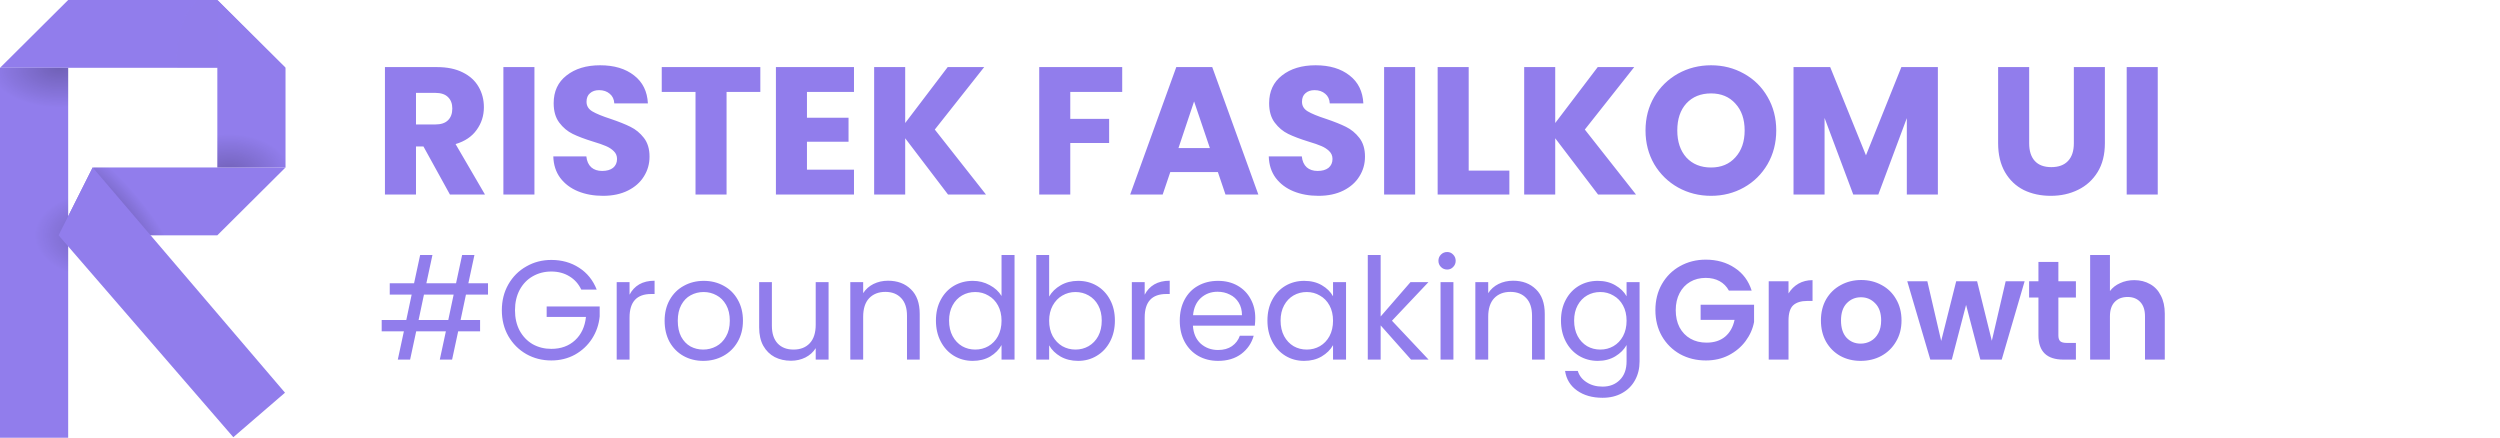
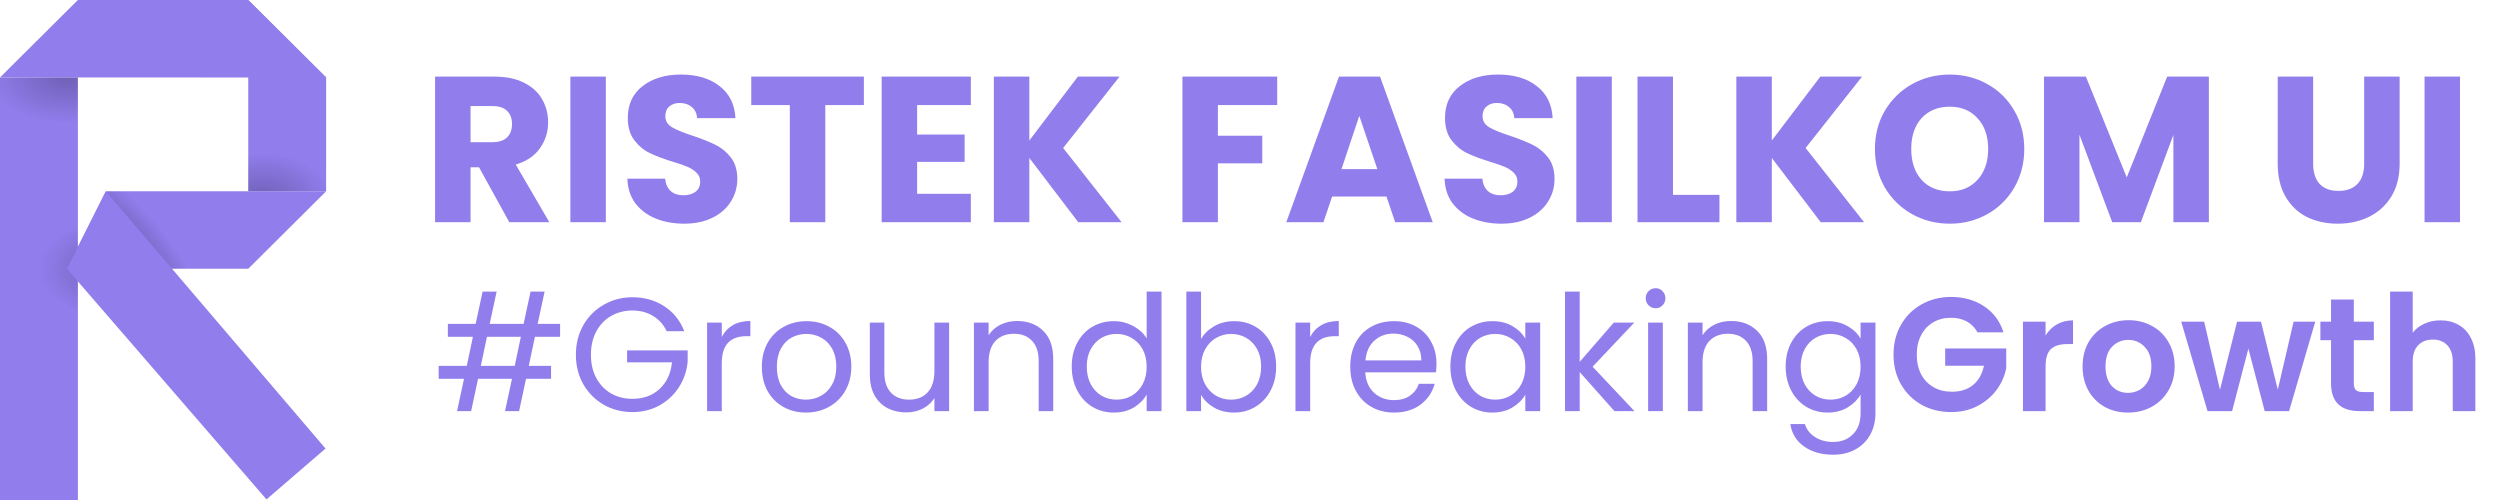
- <svg xmlns="http://www.w3.org/2000/svg" width="257" height="45" viewBox="0 0 257 45" fill="none">
+ <svg xmlns="http://www.w3.org/2000/svg" width="225" height="45" viewBox="0 0 225 45" fill="none">
  <rect y="6.973" width="7.009" height="38.027" fill="#917DEC" />
  <path d="M22.342 -1.56622e-09L29.351 6.973L-0 6.973L7.009 -1.28141e-06L22.342 -1.56622e-09Z" fill="#917DEC" />
  <path d="M6.023 24.189L9.528 17.215L29.351 17.215L22.342 24.189L6.023 24.189Z" fill="#917DEC" />
-   <mask id="mask0_656_2955" style="mask-type:alpha" maskUnits="userSpaceOnUse" x="0" y="6" width="8" height="29">
+   <mask id="mask0_669_2980" style="mask-type:alpha" maskUnits="userSpaceOnUse" x="0" y="6" width="8" height="29">
    <rect opacity="0.45" y="6.973" width="7.009" height="27.893" fill="#B9B9B9" />
  </mask>
-   <g mask="url(#mask0_656_2955)">
-     <ellipse opacity="0.5" cx="6.077" cy="6.989" rx="7.749" ry="4.437" fill="url(#paint0_radial_656_2955)" />
-     <ellipse opacity="0.5" cx="10.185" cy="24.189" rx="7.228" ry="4.794" fill="url(#paint1_radial_656_2955)" />
+   <g mask="url(#mask0_669_2980)">
+     <ellipse opacity="0.5" cx="6.077" cy="6.989" rx="7.749" ry="4.437" fill="url(#paint0_radial_669_2980)" />
+     <ellipse opacity="0.5" cx="10.185" cy="24.189" rx="7.228" ry="4.794" fill="url(#paint1_radial_669_2980)" />
  </g>
-   <mask id="mask1_656_2955" style="mask-type:alpha" maskUnits="userSpaceOnUse" x="7" y="0" width="16" height="7">
+   <mask id="mask1_669_2980" style="mask-type:alpha" maskUnits="userSpaceOnUse" x="7" y="0" width="16" height="7">
    <rect opacity="0.45" x="22.342" width="6.973" height="15.333" transform="rotate(90 22.3423 0)" fill="#5038BC" />
  </mask>
-   <g mask="url(#mask1_656_2955)">
+   <g mask="url(#mask1_669_2980)">
    <ellipse opacity="0.5" cx="22.671" cy="5.775" rx="6.864" ry="4.49" transform="rotate(90 22.6709 5.7748)" fill="#917DEC" />
  </g>
  <path d="M22.342 0L29.352 6.973V17.215H22.342V0Z" fill="#917DEC" />
-   <mask id="mask2_656_2955" style="mask-type:alpha" maskUnits="userSpaceOnUse" x="22" y="7" width="8" height="11">
+   <mask id="mask2_669_2980" style="mask-type:alpha" maskUnits="userSpaceOnUse" x="22" y="7" width="8" height="11">
    <rect opacity="0.45" x="29.351" y="17.216" width="7.009" height="9.588" transform="rotate(-180 29.3508 17.2156)" fill="#B9B9B9" />
  </mask>
-   <g mask="url(#mask2_656_2955)">
-     <ellipse opacity="0.5" cx="23.546" cy="17.869" rx="6.9" ry="4.467" transform="rotate(-180 23.5464 17.8694)" fill="url(#paint2_radial_656_2955)" />
+   <g mask="url(#mask2_669_2980)">
+     <ellipse opacity="0.5" cx="23.546" cy="17.869" rx="6.9" ry="4.467" transform="rotate(-180 23.5464 17.8694)" fill="url(#paint2_radial_669_2980)" />
  </g>
-   <mask id="mask3_656_2955" style="mask-type:alpha" maskUnits="userSpaceOnUse" x="9" y="17" width="11" height="8">
+   <mask id="mask3_669_2980" style="mask-type:alpha" maskUnits="userSpaceOnUse" x="9" y="17" width="11" height="8">
    <rect opacity="0.45" width="6.973" height="9.638" transform="matrix(-4.3936e-08 1 1 4.34879e-08 9.63818 17.2156)" fill="#B9B9B9" />
  </mask>
-   <g mask="url(#mask3_656_2955)">
-     <ellipse opacity="0.7" cx="12.573" cy="4.481" rx="12.573" ry="4.481" transform="matrix(0.641681 0.766972 0.770196 -0.637807 -0.566162 15.9937)" fill="url(#paint3_radial_656_2955)" />
+   <g mask="url(#mask3_669_2980)">
+     <ellipse opacity="0.7" cx="12.573" cy="4.481" rx="12.573" ry="4.481" transform="matrix(0.641681 0.766972 0.770196 -0.637807 -0.566162 15.9937)" fill="url(#paint3_radial_669_2980)" />
  </g>
  <path d="M6.024 24.189L9.528 17.215L29.297 40.369L23.985 44.945L6.024 24.189Z" fill="#917DEC" />
-   <path d="M46.254 20L43.529 15.054H42.764V20H39.572V6.897H44.929C45.962 6.897 46.839 7.077 47.56 7.438C48.295 7.799 48.842 8.297 49.203 8.931C49.564 9.554 49.744 10.251 49.744 11.022C49.744 11.893 49.495 12.671 48.998 13.355C48.513 14.04 47.791 14.525 46.833 14.811L49.856 20H46.254ZM42.764 12.795H44.742C45.327 12.795 45.763 12.652 46.049 12.366C46.347 12.08 46.497 11.675 46.497 11.153C46.497 10.655 46.347 10.263 46.049 9.977C45.763 9.691 45.327 9.547 44.742 9.547H42.764V12.795ZM54.94 6.897V20H51.748V6.897H54.94ZM61.994 20.131C61.036 20.131 60.177 19.975 59.418 19.664C58.659 19.353 58.049 18.892 57.589 18.283C57.141 17.673 56.904 16.939 56.88 16.08H60.277C60.326 16.566 60.494 16.939 60.781 17.2C61.067 17.449 61.44 17.573 61.901 17.573C62.373 17.573 62.747 17.468 63.02 17.256C63.294 17.032 63.431 16.727 63.431 16.342C63.431 16.018 63.319 15.751 63.095 15.539C62.883 15.328 62.616 15.153 62.292 15.016C61.981 14.88 61.533 14.724 60.949 14.55C60.102 14.288 59.412 14.027 58.877 13.766C58.342 13.505 57.881 13.119 57.495 12.608C57.11 12.098 56.917 11.433 56.917 10.611C56.917 9.392 57.359 8.44 58.242 7.756C59.126 7.059 60.277 6.71 61.695 6.71C63.139 6.71 64.302 7.059 65.186 7.756C66.069 8.44 66.542 9.398 66.604 10.63H63.151C63.126 10.207 62.971 9.877 62.684 9.641C62.398 9.392 62.031 9.267 61.583 9.267C61.197 9.267 60.886 9.373 60.65 9.585C60.413 9.784 60.295 10.076 60.295 10.462C60.295 10.885 60.494 11.215 60.892 11.451C61.291 11.688 61.913 11.943 62.759 12.217C63.605 12.503 64.29 12.777 64.812 13.038C65.347 13.299 65.808 13.679 66.194 14.176C66.579 14.674 66.772 15.315 66.772 16.099C66.772 16.846 66.579 17.524 66.194 18.134C65.82 18.743 65.273 19.229 64.551 19.589C63.829 19.95 62.977 20.131 61.994 20.131ZM78.162 6.897V9.454H74.691V20H71.499V9.454H68.027V6.897H78.162ZM82.956 9.454V12.105H87.23V14.568H82.956V17.443H87.79V20H79.764V6.897H87.79V9.454H82.956ZM97.459 20L93.054 14.214V20H89.862V6.897H93.054V12.646L97.422 6.897H101.174L96.097 13.318L101.36 20H97.459ZM115.363 6.897V9.454H110.024V12.217H114.019V14.699H110.024V20H106.832V6.897H115.363ZM125.197 17.686H120.306L119.523 20H116.181L120.922 6.897H124.618L129.359 20H125.981L125.197 17.686ZM124.376 15.222L122.752 10.425L121.146 15.222H124.376ZM135.543 20.131C134.585 20.131 133.726 19.975 132.967 19.664C132.208 19.353 131.598 18.892 131.138 18.283C130.69 17.673 130.454 16.939 130.429 16.08H133.826C133.876 16.566 134.044 16.939 134.33 17.2C134.616 17.449 134.989 17.573 135.45 17.573C135.923 17.573 136.296 17.468 136.57 17.256C136.843 17.032 136.98 16.727 136.98 16.342C136.98 16.018 136.868 15.751 136.644 15.539C136.433 15.328 136.165 15.153 135.842 15.016C135.531 14.88 135.083 14.724 134.498 14.55C133.652 14.288 132.961 14.027 132.426 13.766C131.891 13.505 131.43 13.119 131.045 12.608C130.659 12.098 130.466 11.433 130.466 10.611C130.466 9.392 130.908 8.44 131.791 7.756C132.675 7.059 133.826 6.71 135.244 6.71C136.688 6.71 137.851 7.059 138.735 7.756C139.618 8.44 140.091 9.398 140.153 10.63H136.7C136.675 10.207 136.52 9.877 136.234 9.641C135.947 9.392 135.58 9.267 135.132 9.267C134.747 9.267 134.436 9.373 134.199 9.585C133.963 9.784 133.845 10.076 133.845 10.462C133.845 10.885 134.044 11.215 134.442 11.451C134.84 11.688 135.462 11.943 136.308 12.217C137.155 12.503 137.839 12.777 138.362 13.038C138.897 13.299 139.357 13.679 139.743 14.176C140.129 14.674 140.321 15.315 140.321 16.099C140.321 16.846 140.129 17.524 139.743 18.134C139.369 18.743 138.822 19.229 138.1 19.589C137.378 19.95 136.526 20.131 135.543 20.131ZM145.477 6.897V20H142.286V6.897H145.477ZM150.982 17.536H155.163V20H147.79V6.897H150.982V17.536ZM164.282 20L159.877 14.214V20H156.686V6.897H159.877V12.646L164.245 6.897H167.997L162.92 13.318L168.183 20H164.282ZM175.897 20.131C174.665 20.131 173.533 19.845 172.5 19.272C171.48 18.7 170.665 17.903 170.055 16.883C169.458 15.85 169.159 14.693 169.159 13.411C169.159 12.13 169.458 10.978 170.055 9.958C170.665 8.938 171.48 8.141 172.5 7.569C173.533 6.997 174.665 6.71 175.897 6.71C177.129 6.71 178.255 6.997 179.276 7.569C180.308 8.141 181.117 8.938 181.702 9.958C182.299 10.978 182.598 12.13 182.598 13.411C182.598 14.693 182.299 15.85 181.702 16.883C181.105 17.903 180.296 18.7 179.276 19.272C178.255 19.845 177.129 20.131 175.897 20.131ZM175.897 17.219C176.942 17.219 177.776 16.87 178.398 16.174C179.033 15.477 179.35 14.556 179.35 13.411C179.35 12.254 179.033 11.333 178.398 10.649C177.776 9.952 176.942 9.603 175.897 9.603C174.839 9.603 173.993 9.946 173.359 10.63C172.736 11.314 172.425 12.242 172.425 13.411C172.425 14.568 172.736 15.495 173.359 16.192C173.993 16.877 174.839 17.219 175.897 17.219ZM199.213 6.897V20H196.021V12.142L193.09 20H190.515L187.565 12.123V20H184.374V6.897H188.144L191.821 15.968L195.461 6.897H199.213ZM208.599 6.897V14.736C208.599 15.52 208.792 16.124 209.178 16.547C209.563 16.97 210.13 17.181 210.876 17.181C211.623 17.181 212.195 16.97 212.593 16.547C212.992 16.124 213.191 15.52 213.191 14.736V6.897H216.382V14.718C216.382 15.887 216.134 16.877 215.636 17.686C215.138 18.494 214.466 19.104 213.62 19.515C212.786 19.925 211.853 20.131 210.82 20.131C209.787 20.131 208.86 19.932 208.039 19.533C207.23 19.123 206.589 18.513 206.117 17.704C205.644 16.883 205.407 15.887 205.407 14.718V6.897H208.599ZM221.816 6.897V20H218.624V6.897H221.816Z" fill="#917DEC" />
-   <path d="M47.9 30.282L47.347 32.898H49.353V34.061H47.1L46.475 36.968H45.211L45.836 34.061H42.784L42.159 36.968H40.894L41.519 34.061H39.237V32.898H41.766L42.319 30.282H40.066V29.119H42.566L43.191 26.212H44.455L43.83 29.119H46.882L47.507 26.212H48.772L48.147 29.119H50.167V30.282H47.9ZM46.635 30.282H43.583L43.031 32.898H46.083L46.635 30.282ZM59.757 29.773C59.476 29.182 59.069 28.727 58.537 28.407C58.004 28.078 57.383 27.913 56.676 27.913C55.969 27.913 55.329 28.078 54.758 28.407C54.196 28.727 53.75 29.192 53.42 29.802C53.101 30.403 52.941 31.101 52.941 31.895C52.941 32.69 53.101 33.387 53.42 33.988C53.75 34.589 54.196 35.054 54.758 35.383C55.329 35.703 55.969 35.863 56.676 35.863C57.664 35.863 58.478 35.567 59.118 34.976C59.757 34.385 60.13 33.586 60.237 32.578H56.197V31.503H61.647V32.52C61.569 33.353 61.308 34.119 60.862 34.816C60.416 35.504 59.83 36.052 59.103 36.459C58.377 36.856 57.568 37.055 56.676 37.055C55.736 37.055 54.879 36.837 54.104 36.401C53.328 35.955 52.713 35.34 52.258 34.555C51.812 33.77 51.589 32.883 51.589 31.895C51.589 30.907 51.812 30.02 52.258 29.235C52.713 28.441 53.328 27.826 54.104 27.39C54.879 26.944 55.736 26.721 56.676 26.721C57.752 26.721 58.701 26.987 59.525 27.52C60.358 28.053 60.964 28.804 61.342 29.773H59.757ZM64.718 30.296C64.951 29.841 65.28 29.487 65.707 29.235C66.143 28.983 66.671 28.858 67.291 28.858V30.224H66.942C65.46 30.224 64.718 31.028 64.718 32.636V36.968H63.396V29.003H64.718V30.296ZM72.291 37.098C71.545 37.098 70.867 36.929 70.257 36.59C69.656 36.251 69.181 35.771 68.832 35.151C68.493 34.521 68.323 33.794 68.323 32.971C68.323 32.157 68.498 31.44 68.847 30.82C69.205 30.19 69.69 29.71 70.3 29.381C70.91 29.042 71.594 28.872 72.349 28.872C73.105 28.872 73.788 29.042 74.399 29.381C75.009 29.71 75.489 30.185 75.838 30.805C76.196 31.425 76.375 32.147 76.375 32.971C76.375 33.794 76.191 34.521 75.823 35.151C75.465 35.771 74.975 36.251 74.355 36.59C73.735 36.929 73.047 37.098 72.291 37.098ZM72.291 35.936C72.766 35.936 73.212 35.824 73.628 35.601C74.045 35.379 74.379 35.044 74.631 34.599C74.893 34.153 75.024 33.61 75.024 32.971C75.024 32.331 74.898 31.788 74.646 31.343C74.394 30.897 74.064 30.568 73.657 30.355C73.251 30.132 72.81 30.02 72.335 30.02C71.85 30.02 71.405 30.132 70.998 30.355C70.6 30.568 70.281 30.897 70.038 31.343C69.796 31.788 69.675 32.331 69.675 32.971C69.675 33.62 69.791 34.167 70.024 34.613C70.266 35.059 70.586 35.393 70.983 35.616C71.38 35.829 71.817 35.936 72.291 35.936ZM85.178 29.003V36.968H83.855V35.79C83.603 36.197 83.25 36.517 82.794 36.749C82.349 36.972 81.855 37.084 81.312 37.084C80.692 37.084 80.135 36.958 79.64 36.706C79.146 36.444 78.754 36.057 78.463 35.543C78.182 35.03 78.042 34.405 78.042 33.668V29.003H79.35V33.494C79.35 34.279 79.548 34.884 79.946 35.311C80.343 35.727 80.885 35.936 81.573 35.936C82.281 35.936 82.838 35.718 83.245 35.282C83.652 34.846 83.855 34.211 83.855 33.378V29.003H85.178ZM91.292 28.858C92.261 28.858 93.046 29.153 93.646 29.744C94.247 30.325 94.547 31.168 94.547 32.273V36.968H93.239V32.462C93.239 31.667 93.041 31.062 92.643 30.645C92.246 30.219 91.704 30.006 91.016 30.006C90.318 30.006 89.761 30.224 89.344 30.66C88.937 31.096 88.734 31.73 88.734 32.564V36.968H87.411V29.003H88.734V30.137C88.995 29.73 89.349 29.415 89.795 29.192C90.25 28.969 90.749 28.858 91.292 28.858ZM96.214 32.956C96.214 32.142 96.378 31.43 96.708 30.82C97.037 30.199 97.488 29.72 98.06 29.381C98.641 29.042 99.29 28.872 100.007 28.872C100.627 28.872 101.204 29.017 101.737 29.308C102.27 29.589 102.677 29.962 102.958 30.427V26.212H104.295V36.968H102.958V35.471C102.696 35.945 102.308 36.338 101.795 36.648C101.281 36.948 100.681 37.098 99.993 37.098C99.285 37.098 98.641 36.924 98.06 36.575C97.488 36.226 97.037 35.737 96.708 35.107C96.378 34.477 96.214 33.76 96.214 32.956ZM102.958 32.971C102.958 32.37 102.836 31.847 102.594 31.401C102.352 30.955 102.023 30.616 101.606 30.384C101.199 30.141 100.748 30.02 100.254 30.02C99.76 30.02 99.309 30.137 98.903 30.369C98.496 30.602 98.171 30.941 97.929 31.386C97.686 31.832 97.565 32.355 97.565 32.956C97.565 33.566 97.686 34.099 97.929 34.555C98.171 35.001 98.496 35.344 98.903 35.587C99.309 35.819 99.76 35.936 100.254 35.936C100.748 35.936 101.199 35.819 101.606 35.587C102.023 35.344 102.352 35.001 102.594 34.555C102.836 34.099 102.958 33.571 102.958 32.971ZM107.852 30.485C108.124 30.011 108.521 29.623 109.044 29.323C109.567 29.022 110.163 28.872 110.832 28.872C111.549 28.872 112.193 29.042 112.765 29.381C113.337 29.72 113.787 30.199 114.117 30.82C114.446 31.43 114.611 32.142 114.611 32.956C114.611 33.76 114.446 34.477 114.117 35.107C113.787 35.737 113.332 36.226 112.75 36.575C112.179 36.924 111.539 37.098 110.832 37.098C110.144 37.098 109.538 36.948 109.015 36.648C108.502 36.347 108.114 35.965 107.852 35.5V36.968H106.53V26.212H107.852V30.485ZM113.259 32.956C113.259 32.355 113.138 31.832 112.896 31.386C112.654 30.941 112.324 30.602 111.907 30.369C111.5 30.137 111.05 30.02 110.556 30.02C110.071 30.02 109.621 30.141 109.204 30.384C108.797 30.616 108.468 30.96 108.216 31.416C107.974 31.861 107.852 32.38 107.852 32.971C107.852 33.571 107.974 34.099 108.216 34.555C108.468 35.001 108.797 35.344 109.204 35.587C109.621 35.819 110.071 35.936 110.556 35.936C111.05 35.936 111.5 35.819 111.907 35.587C112.324 35.344 112.654 35.001 112.896 34.555C113.138 34.099 113.259 33.566 113.259 32.956ZM117.674 30.296C117.907 29.841 118.236 29.487 118.663 29.235C119.099 28.983 119.627 28.858 120.247 28.858V30.224H119.898C118.416 30.224 117.674 31.028 117.674 32.636V36.968H116.352V29.003H117.674V30.296ZM129.041 32.68C129.041 32.932 129.026 33.198 128.997 33.479H122.631C122.68 34.264 122.946 34.88 123.431 35.325C123.925 35.761 124.521 35.979 125.218 35.979C125.79 35.979 126.265 35.848 126.643 35.587C127.03 35.316 127.302 34.957 127.457 34.511H128.881C128.668 35.277 128.241 35.902 127.602 36.386C126.962 36.861 126.168 37.098 125.218 37.098C124.462 37.098 123.784 36.929 123.183 36.59C122.592 36.251 122.127 35.771 121.788 35.151C121.449 34.521 121.28 33.794 121.28 32.971C121.28 32.147 121.444 31.425 121.774 30.805C122.103 30.185 122.563 29.71 123.154 29.381C123.755 29.042 124.443 28.872 125.218 28.872C125.974 28.872 126.643 29.037 127.224 29.366C127.805 29.696 128.251 30.151 128.561 30.732C128.881 31.304 129.041 31.953 129.041 32.68ZM127.675 32.404C127.675 31.9 127.563 31.469 127.34 31.11C127.117 30.742 126.812 30.466 126.425 30.282C126.047 30.088 125.625 29.991 125.16 29.991C124.492 29.991 123.92 30.204 123.445 30.631C122.98 31.057 122.714 31.648 122.646 32.404H127.675ZM130.292 32.956C130.292 32.142 130.457 31.43 130.787 30.82C131.116 30.199 131.567 29.72 132.138 29.381C132.72 29.042 133.364 28.872 134.071 28.872C134.769 28.872 135.375 29.022 135.888 29.323C136.402 29.623 136.784 30.001 137.036 30.456V29.003H138.373V36.968H137.036V35.485C136.775 35.95 136.382 36.338 135.859 36.648C135.345 36.948 134.745 37.098 134.057 37.098C133.349 37.098 132.71 36.924 132.138 36.575C131.567 36.226 131.116 35.737 130.787 35.107C130.457 34.477 130.292 33.76 130.292 32.956ZM137.036 32.971C137.036 32.37 136.915 31.847 136.673 31.401C136.431 30.955 136.101 30.616 135.685 30.384C135.278 30.141 134.827 30.02 134.333 30.02C133.839 30.02 133.388 30.137 132.981 30.369C132.574 30.602 132.25 30.941 132.007 31.386C131.765 31.832 131.644 32.355 131.644 32.956C131.644 33.566 131.765 34.099 132.007 34.555C132.25 35.001 132.574 35.344 132.981 35.587C133.388 35.819 133.839 35.936 134.333 35.936C134.827 35.936 135.278 35.819 135.685 35.587C136.101 35.344 136.431 35.001 136.673 34.555C136.915 34.099 137.036 33.571 137.036 32.971ZM145.056 36.968L141.931 33.45V36.968H140.608V26.212H141.931V32.535L144.998 29.003H146.844L143.094 32.971L146.858 36.968H145.056ZM148.772 27.709C148.52 27.709 148.306 27.622 148.132 27.448C147.958 27.273 147.87 27.06 147.87 26.808C147.87 26.556 147.958 26.343 148.132 26.169C148.306 25.994 148.52 25.907 148.772 25.907C149.014 25.907 149.217 25.994 149.382 26.169C149.556 26.343 149.644 26.556 149.644 26.808C149.644 27.06 149.556 27.273 149.382 27.448C149.217 27.622 149.014 27.709 148.772 27.709ZM149.411 29.003V36.968H148.088V29.003H149.411ZM155.546 28.858C156.515 28.858 157.3 29.153 157.9 29.744C158.501 30.325 158.802 31.168 158.802 32.273V36.968H157.493V32.462C157.493 31.667 157.295 31.062 156.898 30.645C156.5 30.219 155.958 30.006 155.27 30.006C154.572 30.006 154.015 30.224 153.598 30.66C153.191 31.096 152.988 31.73 152.988 32.564V36.968H151.665V29.003H152.988V30.137C153.249 29.73 153.603 29.415 154.049 29.192C154.504 28.969 155.003 28.858 155.546 28.858ZM164.247 28.872C164.935 28.872 165.535 29.022 166.049 29.323C166.572 29.623 166.96 30.001 167.212 30.456V29.003H168.549V37.142C168.549 37.869 168.394 38.513 168.084 39.075C167.774 39.647 167.328 40.092 166.747 40.412C166.175 40.732 165.506 40.892 164.741 40.892C163.694 40.892 162.822 40.645 162.125 40.151C161.427 39.656 161.015 38.983 160.889 38.13H162.197C162.343 38.615 162.643 39.002 163.099 39.293C163.554 39.593 164.101 39.744 164.741 39.744C165.468 39.744 166.059 39.516 166.514 39.06C166.979 38.605 167.212 37.965 167.212 37.142V35.471C166.95 35.936 166.563 36.323 166.049 36.633C165.535 36.943 164.935 37.098 164.247 37.098C163.539 37.098 162.895 36.924 162.314 36.575C161.742 36.226 161.291 35.737 160.962 35.107C160.633 34.477 160.468 33.76 160.468 32.956C160.468 32.142 160.633 31.43 160.962 30.82C161.291 30.199 161.742 29.72 162.314 29.381C162.895 29.042 163.539 28.872 164.247 28.872ZM167.212 32.971C167.212 32.37 167.091 31.847 166.848 31.401C166.606 30.955 166.277 30.616 165.86 30.384C165.453 30.141 165.003 30.02 164.508 30.02C164.014 30.02 163.564 30.137 163.157 30.369C162.75 30.602 162.425 30.941 162.183 31.386C161.941 31.832 161.82 32.355 161.82 32.956C161.82 33.566 161.941 34.099 162.183 34.555C162.425 35.001 162.75 35.344 163.157 35.587C163.564 35.819 164.014 35.936 164.508 35.936C165.003 35.936 165.453 35.819 165.86 35.587C166.277 35.344 166.606 35.001 166.848 34.555C167.091 34.099 167.212 33.571 167.212 32.971ZM177.731 29.875C177.499 29.448 177.179 29.124 176.772 28.901C176.365 28.678 175.89 28.567 175.348 28.567C174.747 28.567 174.214 28.702 173.749 28.974C173.284 29.245 172.92 29.633 172.659 30.137C172.397 30.64 172.266 31.222 172.266 31.881C172.266 32.559 172.397 33.15 172.659 33.654C172.93 34.158 173.303 34.545 173.778 34.816C174.253 35.088 174.805 35.223 175.435 35.223C176.21 35.223 176.845 35.02 177.339 34.613C177.833 34.196 178.158 33.62 178.313 32.883H174.824V31.328H180.318V33.101C180.183 33.809 179.892 34.463 179.446 35.064C179.001 35.664 178.424 36.149 177.717 36.517C177.019 36.876 176.234 37.055 175.362 37.055C174.384 37.055 173.497 36.837 172.702 36.401C171.918 35.955 171.297 35.34 170.842 34.555C170.396 33.77 170.174 32.879 170.174 31.881C170.174 30.883 170.396 29.991 170.842 29.206C171.297 28.412 171.918 27.797 172.702 27.36C173.497 26.915 174.379 26.692 175.348 26.692C176.491 26.692 177.484 26.973 178.327 27.535C179.17 28.087 179.752 28.867 180.071 29.875H177.731ZM183.859 30.166C184.12 29.739 184.459 29.405 184.876 29.163C185.302 28.92 185.787 28.799 186.329 28.799V30.936H185.792C185.152 30.936 184.668 31.086 184.338 31.386C184.018 31.687 183.859 32.21 183.859 32.956V36.968H181.824V28.916H183.859V30.166ZM191.275 37.098C190.5 37.098 189.803 36.929 189.182 36.59C188.562 36.241 188.073 35.752 187.714 35.122C187.366 34.492 187.191 33.765 187.191 32.942C187.191 32.118 187.37 31.391 187.729 30.761C188.097 30.132 188.596 29.647 189.226 29.308C189.856 28.959 190.558 28.785 191.333 28.785C192.109 28.785 192.811 28.959 193.441 29.308C194.071 29.647 194.565 30.132 194.923 30.761C195.292 31.391 195.476 32.118 195.476 32.942C195.476 33.765 195.287 34.492 194.909 35.122C194.541 35.752 194.037 36.241 193.397 36.59C192.768 36.929 192.06 37.098 191.275 37.098ZM191.275 35.325C191.644 35.325 191.988 35.238 192.307 35.064C192.637 34.88 192.898 34.608 193.092 34.25C193.286 33.891 193.383 33.455 193.383 32.942C193.383 32.176 193.179 31.59 192.772 31.183C192.375 30.766 191.886 30.558 191.304 30.558C190.723 30.558 190.234 30.766 189.836 31.183C189.449 31.59 189.255 32.176 189.255 32.942C189.255 33.707 189.444 34.298 189.822 34.715C190.209 35.122 190.694 35.325 191.275 35.325ZM208.131 28.916L205.776 36.968H203.581L202.113 31.343L200.645 36.968H198.436L196.067 28.916H198.131L199.555 35.049L201.096 28.916H203.247L204.759 35.035L206.183 28.916H208.131ZM211.601 30.587V34.482C211.601 34.754 211.664 34.952 211.79 35.078C211.925 35.194 212.148 35.252 212.458 35.252H213.403V36.968H212.124C210.409 36.968 209.551 36.134 209.551 34.468V30.587H208.592V28.916H209.551V26.924H211.601V28.916H213.403V30.587H211.601ZM219.401 28.799C220.011 28.799 220.554 28.935 221.029 29.206C221.504 29.468 221.872 29.86 222.133 30.384C222.405 30.897 222.54 31.517 222.54 32.244V36.968H220.506V32.52C220.506 31.881 220.346 31.391 220.026 31.052C219.706 30.703 219.27 30.529 218.718 30.529C218.156 30.529 217.71 30.703 217.381 31.052C217.061 31.391 216.901 31.881 216.901 32.52V36.968H214.866V26.212H216.901V29.919C217.163 29.57 217.512 29.298 217.948 29.105C218.384 28.901 218.868 28.799 219.401 28.799Z" fill="#917DEC" />
+   <path d="M45.839 20L43.114 15.054H42.349V20H39.157V6.897H44.514C45.547 6.897 46.424 7.077 47.146 7.438C47.88 7.799 48.428 8.297 48.788 8.931C49.149 9.554 49.33 10.251 49.33 11.022C49.33 11.893 49.081 12.671 48.583 13.355C48.098 14.04 47.376 14.525 46.418 14.811L49.442 20H45.839ZM42.349 12.795H44.328C44.912 12.795 45.348 12.652 45.634 12.366C45.933 12.08 46.082 11.675 46.082 11.153C46.082 10.655 45.933 10.263 45.634 9.977C45.348 9.691 44.912 9.547 44.328 9.547H42.349V12.795ZM54.525 6.897V20H51.333V6.897H54.525ZM61.579 20.131C60.621 20.131 59.763 19.975 59.003 19.664C58.244 19.353 57.635 18.892 57.174 18.283C56.726 17.673 56.49 16.939 56.465 16.08H59.862C59.912 16.566 60.08 16.939 60.366 17.2C60.652 17.449 61.026 17.573 61.486 17.573C61.959 17.573 62.332 17.468 62.606 17.256C62.88 17.032 63.017 16.727 63.017 16.342C63.017 16.018 62.904 15.751 62.681 15.539C62.469 15.328 62.201 15.153 61.878 15.016C61.567 14.88 61.119 14.724 60.534 14.55C59.688 14.288 58.997 14.027 58.462 13.766C57.927 13.505 57.467 13.119 57.081 12.608C56.695 12.098 56.502 11.433 56.502 10.611C56.502 9.392 56.944 8.44 57.828 7.756C58.711 7.059 59.862 6.71 61.281 6.71C62.724 6.71 63.888 7.059 64.771 7.756C65.654 8.44 66.127 9.398 66.19 10.63H62.736C62.712 10.207 62.556 9.877 62.27 9.641C61.984 9.392 61.617 9.267 61.169 9.267C60.783 9.267 60.472 9.373 60.235 9.585C59.999 9.784 59.881 10.076 59.881 10.462C59.881 10.885 60.08 11.215 60.478 11.451C60.876 11.688 61.498 11.943 62.344 12.217C63.191 12.503 63.875 12.777 64.398 13.038C64.933 13.299 65.393 13.679 65.779 14.176C66.165 14.674 66.358 15.315 66.358 16.099C66.358 16.846 66.165 17.524 65.779 18.134C65.406 18.743 64.858 19.229 64.136 19.589C63.415 19.95 62.562 20.131 61.579 20.131ZM77.748 6.897V9.454H74.276V20H71.084V9.454H67.612V6.897H77.748ZM82.541 9.454V12.105H86.816V14.568H82.541V17.443H87.376V20H79.35V6.897H87.376V9.454H82.541ZM97.045 20L92.64 14.214V20H89.448V6.897H92.64V12.646L97.007 6.897H100.759L95.682 13.318L100.946 20H97.045ZM114.948 6.897V9.454H109.61V12.217H113.604V14.699H109.61V20H106.418V6.897H114.948ZM124.782 17.686H119.892L119.108 20H115.767L120.508 6.897H124.204L128.945 20H125.566L124.782 17.686ZM123.961 15.222L122.337 10.425L120.732 15.222H123.961ZM135.129 20.131C134.17 20.131 133.312 19.975 132.553 19.664C131.794 19.353 131.184 18.892 130.724 18.283C130.276 17.673 130.039 16.939 130.014 16.08H133.411C133.461 16.566 133.629 16.939 133.915 17.2C134.201 17.449 134.575 17.573 135.035 17.573C135.508 17.573 135.881 17.468 136.155 17.256C136.429 17.032 136.566 16.727 136.566 16.342C136.566 16.018 136.454 15.751 136.23 15.539C136.018 15.328 135.751 15.153 135.427 15.016C135.116 14.88 134.668 14.724 134.083 14.55C133.237 14.288 132.546 14.027 132.011 13.766C131.476 13.505 131.016 13.119 130.63 12.608C130.244 12.098 130.052 11.433 130.052 10.611C130.052 9.392 130.493 8.44 131.377 7.756C132.26 7.059 133.411 6.71 134.83 6.71C136.273 6.71 137.437 7.059 138.32 7.756C139.204 8.44 139.677 9.398 139.739 10.63H136.286C136.261 10.207 136.105 9.877 135.819 9.641C135.533 9.392 135.166 9.267 134.718 9.267C134.332 9.267 134.021 9.373 133.785 9.585C133.548 9.784 133.43 10.076 133.43 10.462C133.43 10.885 133.629 11.215 134.027 11.451C134.425 11.688 135.048 11.943 135.894 12.217C136.74 12.503 137.424 12.777 137.947 13.038C138.482 13.299 138.942 13.679 139.328 14.176C139.714 14.674 139.907 15.315 139.907 16.099C139.907 16.846 139.714 17.524 139.328 18.134C138.955 18.743 138.407 19.229 137.686 19.589C136.964 19.95 136.112 20.131 135.129 20.131ZM145.063 6.897V20H141.871V6.897H145.063ZM150.568 17.536H154.749V20H147.376V6.897H150.568V17.536ZM163.868 20L159.463 14.214V20H156.271V6.897H159.463V12.646L163.83 6.897H167.582L162.505 13.318L167.769 20H163.868ZM175.483 20.131C174.251 20.131 173.118 19.845 172.086 19.272C171.065 18.7 170.25 17.903 169.64 16.883C169.043 15.85 168.744 14.693 168.744 13.411C168.744 12.13 169.043 10.978 169.64 9.958C170.25 8.938 171.065 8.141 172.086 7.569C173.118 6.997 174.251 6.71 175.483 6.71C176.715 6.71 177.841 6.997 178.861 7.569C179.894 8.141 180.703 8.938 181.287 9.958C181.885 10.978 182.183 12.13 182.183 13.411C182.183 14.693 181.885 15.85 181.287 16.883C180.69 17.903 179.881 18.7 178.861 19.272C177.841 19.845 176.715 20.131 175.483 20.131ZM175.483 17.219C176.528 17.219 177.362 16.87 177.984 16.174C178.618 15.477 178.936 14.556 178.936 13.411C178.936 12.254 178.618 11.333 177.984 10.649C177.362 9.952 176.528 9.603 175.483 9.603C174.425 9.603 173.579 9.946 172.944 10.63C172.322 11.314 172.011 12.242 172.011 13.411C172.011 14.568 172.322 15.495 172.944 16.192C173.579 16.877 174.425 17.219 175.483 17.219ZM198.798 6.897V20H195.606V12.142L192.676 20H190.1L187.151 12.123V20H183.959V6.897H187.73L191.407 15.968L195.046 6.897H198.798ZM208.184 6.897V14.736C208.184 15.52 208.377 16.124 208.763 16.547C209.149 16.97 209.715 17.181 210.462 17.181C211.208 17.181 211.781 16.97 212.179 16.547C212.577 16.124 212.776 15.52 212.776 14.736V6.897H215.968V14.718C215.968 15.887 215.719 16.877 215.221 17.686C214.724 18.494 214.052 19.104 213.205 19.515C212.372 19.925 211.438 20.131 210.406 20.131C209.373 20.131 208.446 19.932 207.625 19.533C206.816 19.123 206.175 18.513 205.702 17.704C205.229 16.883 204.993 15.887 204.993 14.718V6.897H208.184ZM221.401 6.897V20H218.209V6.897H221.401Z" fill="#917DEC" />
+   <path d="M48.142 30.314L47.59 32.93H49.595V34.093H47.343L46.718 37H45.453L46.078 34.093H43.026L42.401 37H41.136L41.761 34.093H39.48V32.93H42.009L42.561 30.314H40.308V29.151H42.808L43.433 26.245H44.697L44.072 29.151H47.125L47.75 26.245H49.014L48.389 29.151H50.409V30.314H48.142ZM46.877 30.314H43.825L43.273 32.93H46.325L46.877 30.314ZM60 29.806C59.719 29.215 59.312 28.759 58.779 28.439C58.246 28.11 57.626 27.945 56.918 27.945C56.211 27.945 55.572 28.11 55 28.439C54.438 28.759 53.992 29.224 53.663 29.835C53.343 30.435 53.183 31.133 53.183 31.928C53.183 32.722 53.343 33.42 53.663 34.02C53.992 34.621 54.438 35.086 55 35.416C55.572 35.736 56.211 35.895 56.918 35.895C57.907 35.895 58.721 35.6 59.36 35.009C60 34.418 60.373 33.618 60.479 32.611H56.439V31.535H61.889V32.553C61.812 33.386 61.55 34.151 61.104 34.849C60.658 35.537 60.072 36.084 59.346 36.491C58.619 36.889 57.81 37.087 56.918 37.087C55.978 37.087 55.121 36.869 54.346 36.433C53.571 35.987 52.955 35.372 52.5 34.587C52.054 33.803 51.831 32.916 51.831 31.928C51.831 30.939 52.054 30.053 52.5 29.268C52.955 28.473 53.571 27.858 54.346 27.422C55.121 26.976 55.978 26.753 56.918 26.753C57.994 26.753 58.944 27.02 59.767 27.553C60.6 28.086 61.206 28.837 61.584 29.806H60ZM64.96 30.329C65.193 29.873 65.522 29.52 65.949 29.268C66.385 29.016 66.913 28.89 67.533 28.89V30.256H67.184C65.702 30.256 64.96 31.06 64.96 32.669V37H63.638V29.035H64.96V30.329ZM72.533 37.131C71.787 37.131 71.109 36.961 70.499 36.622C69.898 36.283 69.423 35.803 69.074 35.183C68.735 34.553 68.566 33.827 68.566 33.003C68.566 32.189 68.74 31.472 69.089 30.852C69.447 30.222 69.932 29.743 70.542 29.413C71.153 29.074 71.836 28.904 72.592 28.904C73.347 28.904 74.03 29.074 74.641 29.413C75.251 29.743 75.731 30.217 76.08 30.837C76.438 31.458 76.618 32.179 76.618 33.003C76.618 33.827 76.433 34.553 76.065 35.183C75.707 35.803 75.217 36.283 74.597 36.622C73.977 36.961 73.289 37.131 72.533 37.131ZM72.533 35.968C73.008 35.968 73.454 35.857 73.871 35.634C74.287 35.411 74.621 35.077 74.873 34.631C75.135 34.185 75.266 33.643 75.266 33.003C75.266 32.364 75.14 31.821 74.888 31.375C74.636 30.93 74.307 30.6 73.9 30.387C73.493 30.164 73.052 30.053 72.577 30.053C72.093 30.053 71.647 30.164 71.24 30.387C70.843 30.6 70.523 30.93 70.281 31.375C70.038 31.821 69.917 32.364 69.917 33.003C69.917 33.652 70.034 34.2 70.266 34.645C70.508 35.091 70.828 35.425 71.225 35.648C71.623 35.861 72.059 35.968 72.533 35.968ZM85.42 29.035V37H84.097V35.823C83.846 36.23 83.492 36.549 83.037 36.782C82.591 37.005 82.097 37.116 81.554 37.116C80.934 37.116 80.377 36.99 79.883 36.738C79.388 36.477 78.996 36.089 78.705 35.576C78.424 35.062 78.284 34.437 78.284 33.701V29.035H79.592V33.526C79.592 34.311 79.791 34.917 80.188 35.343C80.585 35.76 81.128 35.968 81.816 35.968C82.523 35.968 83.08 35.75 83.487 35.314C83.894 34.878 84.097 34.243 84.097 33.41V29.035H85.42ZM91.534 28.89C92.503 28.89 93.288 29.186 93.888 29.776C94.489 30.358 94.79 31.201 94.79 32.306V37H93.481V32.494C93.481 31.7 93.283 31.094 92.886 30.678C92.488 30.251 91.946 30.038 91.258 30.038C90.56 30.038 90.003 30.256 89.586 30.692C89.179 31.128 88.976 31.763 88.976 32.596V37H87.653V29.035H88.976V30.169C89.237 29.762 89.591 29.447 90.037 29.224C90.492 29.001 90.991 28.89 91.534 28.89ZM96.456 32.989C96.456 32.175 96.621 31.462 96.95 30.852C97.279 30.232 97.73 29.752 98.302 29.413C98.883 29.074 99.532 28.904 100.249 28.904C100.869 28.904 101.446 29.05 101.979 29.34C102.512 29.622 102.919 29.994 103.2 30.46V26.245H104.537V37H103.2V35.503C102.938 35.978 102.551 36.37 102.037 36.68C101.523 36.981 100.923 37.131 100.235 37.131C99.528 37.131 98.883 36.956 98.302 36.608C97.73 36.259 97.279 35.769 96.95 35.14C96.621 34.51 96.456 33.793 96.456 32.989ZM103.2 33.003C103.2 32.402 103.079 31.879 102.836 31.433C102.594 30.988 102.265 30.649 101.848 30.416C101.441 30.174 100.991 30.053 100.496 30.053C100.002 30.053 99.552 30.169 99.145 30.401C98.738 30.634 98.413 30.973 98.171 31.419C97.929 31.865 97.808 32.388 97.808 32.989C97.808 33.599 97.929 34.132 98.171 34.587C98.413 35.033 98.738 35.377 99.145 35.619C99.552 35.852 100.002 35.968 100.496 35.968C100.991 35.968 101.441 35.852 101.848 35.619C102.265 35.377 102.594 35.033 102.836 34.587C103.079 34.132 103.2 33.604 103.2 33.003ZM108.095 30.518C108.366 30.043 108.763 29.655 109.286 29.355C109.81 29.055 110.406 28.904 111.074 28.904C111.791 28.904 112.435 29.074 113.007 29.413C113.579 29.752 114.029 30.232 114.359 30.852C114.688 31.462 114.853 32.175 114.853 32.989C114.853 33.793 114.688 34.51 114.359 35.14C114.029 35.769 113.574 36.259 112.993 36.608C112.421 36.956 111.781 37.131 111.074 37.131C110.386 37.131 109.781 36.981 109.257 36.68C108.744 36.38 108.356 35.997 108.095 35.532V37H106.772V26.245H108.095V30.518ZM113.501 32.989C113.501 32.388 113.38 31.865 113.138 31.419C112.896 30.973 112.566 30.634 112.15 30.401C111.743 30.169 111.292 30.053 110.798 30.053C110.313 30.053 109.863 30.174 109.446 30.416C109.039 30.649 108.71 30.992 108.458 31.448C108.216 31.894 108.095 32.412 108.095 33.003C108.095 33.604 108.216 34.132 108.458 34.587C108.71 35.033 109.039 35.377 109.446 35.619C109.863 35.852 110.313 35.968 110.798 35.968C111.292 35.968 111.743 35.852 112.15 35.619C112.566 35.377 112.896 35.033 113.138 34.587C113.38 34.132 113.501 33.599 113.501 32.989ZM117.917 30.329C118.149 29.873 118.479 29.52 118.905 29.268C119.341 29.016 119.869 28.89 120.489 28.89V30.256H120.14C118.658 30.256 117.917 31.06 117.917 32.669V37H116.594V29.035H117.917V30.329ZM129.283 32.712C129.283 32.964 129.268 33.231 129.239 33.512H122.873C122.922 34.297 123.188 34.912 123.673 35.358C124.167 35.794 124.763 36.012 125.46 36.012C126.032 36.012 126.507 35.881 126.885 35.619C127.272 35.348 127.544 34.989 127.699 34.544H129.123C128.91 35.309 128.484 35.934 127.844 36.419C127.205 36.893 126.41 37.131 125.46 37.131C124.705 37.131 124.026 36.961 123.426 36.622C122.835 36.283 122.37 35.803 122.03 35.183C121.691 34.553 121.522 33.827 121.522 33.003C121.522 32.179 121.686 31.458 122.016 30.837C122.345 30.217 122.806 29.743 123.397 29.413C123.997 29.074 124.685 28.904 125.46 28.904C126.216 28.904 126.885 29.069 127.466 29.399C128.048 29.728 128.493 30.183 128.803 30.765C129.123 31.337 129.283 31.986 129.283 32.712ZM127.917 32.436C127.917 31.932 127.805 31.501 127.582 31.143C127.36 30.774 127.054 30.498 126.667 30.314C126.289 30.12 125.867 30.024 125.402 30.024C124.734 30.024 124.162 30.237 123.687 30.663C123.222 31.089 122.956 31.68 122.888 32.436H127.917ZM130.535 32.989C130.535 32.175 130.699 31.462 131.029 30.852C131.358 30.232 131.809 29.752 132.38 29.413C132.962 29.074 133.606 28.904 134.313 28.904C135.011 28.904 135.617 29.055 136.13 29.355C136.644 29.655 137.027 30.033 137.278 30.489V29.035H138.616V37H137.278V35.517C137.017 35.983 136.624 36.37 136.101 36.68C135.588 36.981 134.987 37.131 134.299 37.131C133.592 37.131 132.952 36.956 132.38 36.608C131.809 36.259 131.358 35.769 131.029 35.14C130.699 34.51 130.535 33.793 130.535 32.989ZM137.278 33.003C137.278 32.402 137.157 31.879 136.915 31.433C136.673 30.988 136.343 30.649 135.927 30.416C135.52 30.174 135.069 30.053 134.575 30.053C134.081 30.053 133.63 30.169 133.223 30.401C132.816 30.634 132.492 30.973 132.25 31.419C132.007 31.865 131.886 32.388 131.886 32.989C131.886 33.599 132.007 34.132 132.25 34.587C132.492 35.033 132.816 35.377 133.223 35.619C133.63 35.852 134.081 35.968 134.575 35.968C135.069 35.968 135.52 35.852 135.927 35.619C136.343 35.377 136.673 35.033 136.915 34.587C137.157 34.132 137.278 33.604 137.278 33.003ZM145.298 37L142.173 33.483V37H140.851V26.245H142.173V32.567L145.24 29.035H147.086L143.336 33.003L147.1 37H145.298ZM149.014 27.742C148.762 27.742 148.549 27.654 148.374 27.48C148.2 27.306 148.113 27.093 148.113 26.841C148.113 26.589 148.2 26.375 148.374 26.201C148.549 26.027 148.762 25.939 149.014 25.939C149.256 25.939 149.459 26.027 149.624 26.201C149.799 26.375 149.886 26.589 149.886 26.841C149.886 27.093 149.799 27.306 149.624 27.48C149.459 27.654 149.256 27.742 149.014 27.742ZM149.653 29.035V37H148.331V29.035H149.653ZM155.788 28.89C156.757 28.89 157.542 29.186 158.143 29.776C158.743 30.358 159.044 31.201 159.044 32.306V37H157.736V32.494C157.736 31.7 157.537 31.094 157.14 30.678C156.742 30.251 156.2 30.038 155.512 30.038C154.814 30.038 154.257 30.256 153.84 30.692C153.434 31.128 153.23 31.763 153.23 32.596V37H151.907V29.035H153.23V30.169C153.492 29.762 153.845 29.447 154.291 29.224C154.746 29.001 155.245 28.89 155.788 28.89ZM164.489 28.904C165.177 28.904 165.778 29.055 166.291 29.355C166.814 29.655 167.202 30.033 167.454 30.489V29.035H168.791V37.174C168.791 37.901 168.636 38.545 168.326 39.108C168.016 39.679 167.57 40.125 166.989 40.445C166.417 40.764 165.749 40.924 164.983 40.924C163.937 40.924 163.065 40.677 162.367 40.183C161.669 39.689 161.258 39.015 161.132 38.163H162.44C162.585 38.647 162.885 39.035 163.341 39.325C163.796 39.626 164.344 39.776 164.983 39.776C165.71 39.776 166.301 39.548 166.756 39.093C167.221 38.638 167.454 37.998 167.454 37.174V35.503C167.192 35.968 166.805 36.356 166.291 36.666C165.778 36.976 165.177 37.131 164.489 37.131C163.782 37.131 163.137 36.956 162.556 36.608C161.984 36.259 161.534 35.769 161.204 35.14C160.875 34.51 160.71 33.793 160.71 32.989C160.71 32.175 160.875 31.462 161.204 30.852C161.534 30.232 161.984 29.752 162.556 29.413C163.137 29.074 163.782 28.904 164.489 28.904ZM167.454 33.003C167.454 32.402 167.333 31.879 167.091 31.433C166.848 30.988 166.519 30.649 166.102 30.416C165.695 30.174 165.245 30.053 164.751 30.053C164.256 30.053 163.806 30.169 163.399 30.401C162.992 30.634 162.667 30.973 162.425 31.419C162.183 31.865 162.062 32.388 162.062 32.989C162.062 33.599 162.183 34.132 162.425 34.587C162.667 35.033 162.992 35.377 163.399 35.619C163.806 35.852 164.256 35.968 164.751 35.968C165.245 35.968 165.695 35.852 166.102 35.619C166.519 35.377 166.848 35.033 167.091 34.587C167.333 34.132 167.454 33.604 167.454 33.003ZM177.973 29.907C177.741 29.481 177.421 29.156 177.014 28.933C176.607 28.711 176.132 28.599 175.59 28.599C174.989 28.599 174.456 28.735 173.991 29.006C173.526 29.277 173.163 29.665 172.901 30.169C172.639 30.673 172.509 31.254 172.509 31.913C172.509 32.591 172.639 33.182 172.901 33.686C173.172 34.19 173.545 34.578 174.02 34.849C174.495 35.12 175.047 35.256 175.677 35.256C176.452 35.256 177.087 35.052 177.581 34.645C178.075 34.229 178.4 33.652 178.555 32.916H175.067V31.361H180.561V33.134C180.425 33.841 180.134 34.495 179.689 35.096C179.243 35.697 178.666 36.181 177.959 36.549C177.261 36.908 176.476 37.087 175.604 37.087C174.626 37.087 173.739 36.869 172.945 36.433C172.16 35.987 171.54 35.372 171.084 34.587C170.639 33.803 170.416 32.911 170.416 31.913C170.416 30.915 170.639 30.024 171.084 29.239C171.54 28.444 172.16 27.829 172.945 27.393C173.739 26.947 174.621 26.724 175.59 26.724C176.733 26.724 177.726 27.005 178.569 27.567C179.412 28.12 179.994 28.9 180.313 29.907H177.973ZM184.101 30.198C184.362 29.772 184.702 29.437 185.118 29.195C185.544 28.953 186.029 28.832 186.572 28.832V30.968H186.034C185.394 30.968 184.91 31.119 184.58 31.419C184.261 31.719 184.101 32.242 184.101 32.989V37H182.066V28.948H184.101V30.198ZM191.518 37.131C190.742 37.131 190.045 36.961 189.425 36.622C188.804 36.273 188.315 35.784 187.957 35.154C187.608 34.524 187.433 33.798 187.433 32.974C187.433 32.15 187.613 31.424 187.971 30.794C188.339 30.164 188.838 29.68 189.468 29.34C190.098 28.992 190.801 28.817 191.576 28.817C192.351 28.817 193.053 28.992 193.683 29.34C194.313 29.68 194.807 30.164 195.166 30.794C195.534 31.424 195.718 32.15 195.718 32.974C195.718 33.798 195.529 34.524 195.151 35.154C194.783 35.784 194.279 36.273 193.64 36.622C193.01 36.961 192.302 37.131 191.518 37.131ZM191.518 35.358C191.886 35.358 192.23 35.27 192.549 35.096C192.879 34.912 193.141 34.641 193.334 34.282C193.528 33.924 193.625 33.488 193.625 32.974C193.625 32.209 193.422 31.622 193.015 31.215C192.617 30.799 192.128 30.59 191.547 30.59C190.965 30.59 190.476 30.799 190.079 31.215C189.691 31.622 189.497 32.209 189.497 32.974C189.497 33.739 189.686 34.331 190.064 34.747C190.452 35.154 190.936 35.358 191.518 35.358ZM208.373 28.948L206.018 37H203.824L202.356 31.375L200.888 37H198.678L196.309 28.948H198.373L199.798 35.081L201.338 28.948H203.489L205.001 35.067L206.425 28.948H208.373ZM211.843 30.619V34.515C211.843 34.786 211.906 34.985 212.032 35.111C212.167 35.227 212.39 35.285 212.7 35.285H213.645V37H212.366C210.651 37 209.793 36.167 209.793 34.5V30.619H208.834V28.948H209.793V26.957H211.843V28.948H213.645V30.619H211.843ZM219.643 28.832C220.254 28.832 220.796 28.967 221.271 29.239C221.746 29.5 222.114 29.893 222.376 30.416C222.647 30.93 222.783 31.55 222.783 32.276V37H220.748V32.553C220.748 31.913 220.588 31.424 220.268 31.085C219.948 30.736 219.512 30.561 218.96 30.561C218.398 30.561 217.952 30.736 217.623 31.085C217.303 31.424 217.143 31.913 217.143 32.553V37H215.109V26.245H217.143V29.951C217.405 29.602 217.754 29.331 218.19 29.137C218.626 28.933 219.11 28.832 219.643 28.832Z" fill="#917DEC" />
  <defs>
-     <radialGradient id="paint0_radial_656_2955" cx="0" cy="0" r="1" gradientUnits="userSpaceOnUse" gradientTransform="translate(6.07709 6.98893) rotate(90) scale(4.43718 7.74921)">
+     <radialGradient id="paint0_radial_669_2980" cx="0" cy="0" r="1" gradientUnits="userSpaceOnUse" gradientTransform="translate(6.07709 6.98893) rotate(90) scale(4.43718 7.74921)">
      <stop />
      <stop offset="0.917" stop-opacity="0" />
    </radialGradient>
-     <radialGradient id="paint1_radial_656_2955" cx="0" cy="0" r="1" gradientUnits="userSpaceOnUse" gradientTransform="translate(10.185 24.1887) rotate(90) scale(4.79418 7.22823)">
+     <radialGradient id="paint1_radial_669_2980" cx="0" cy="0" r="1" gradientUnits="userSpaceOnUse" gradientTransform="translate(10.185 24.1887) rotate(90) scale(4.79418 7.22823)">
      <stop />
      <stop offset="0.917" stop-opacity="0" />
    </radialGradient>
-     <radialGradient id="paint2_radial_656_2955" cx="0" cy="0" r="1" gradientUnits="userSpaceOnUse" gradientTransform="translate(23.5464 17.8694) rotate(90) scale(4.46731 6.89967)">
+     <radialGradient id="paint2_radial_669_2980" cx="0" cy="0" r="1" gradientUnits="userSpaceOnUse" gradientTransform="translate(23.5464 17.8694) rotate(90) scale(4.46731 6.89967)">
      <stop />
      <stop offset="0.917" stop-opacity="0" />
    </radialGradient>
-     <radialGradient id="paint3_radial_656_2955" cx="0" cy="0" r="1" gradientUnits="userSpaceOnUse" gradientTransform="translate(12.5732 4.48088) rotate(90) scale(4.48088 12.5732)">
+     <radialGradient id="paint3_radial_669_2980" cx="0" cy="0" r="1" gradientUnits="userSpaceOnUse" gradientTransform="translate(12.5732 4.48088) rotate(90) scale(4.48088 12.5732)">
      <stop />
      <stop offset="0.917" stop-opacity="0" />
    </radialGradient>
  </defs>
</svg>
